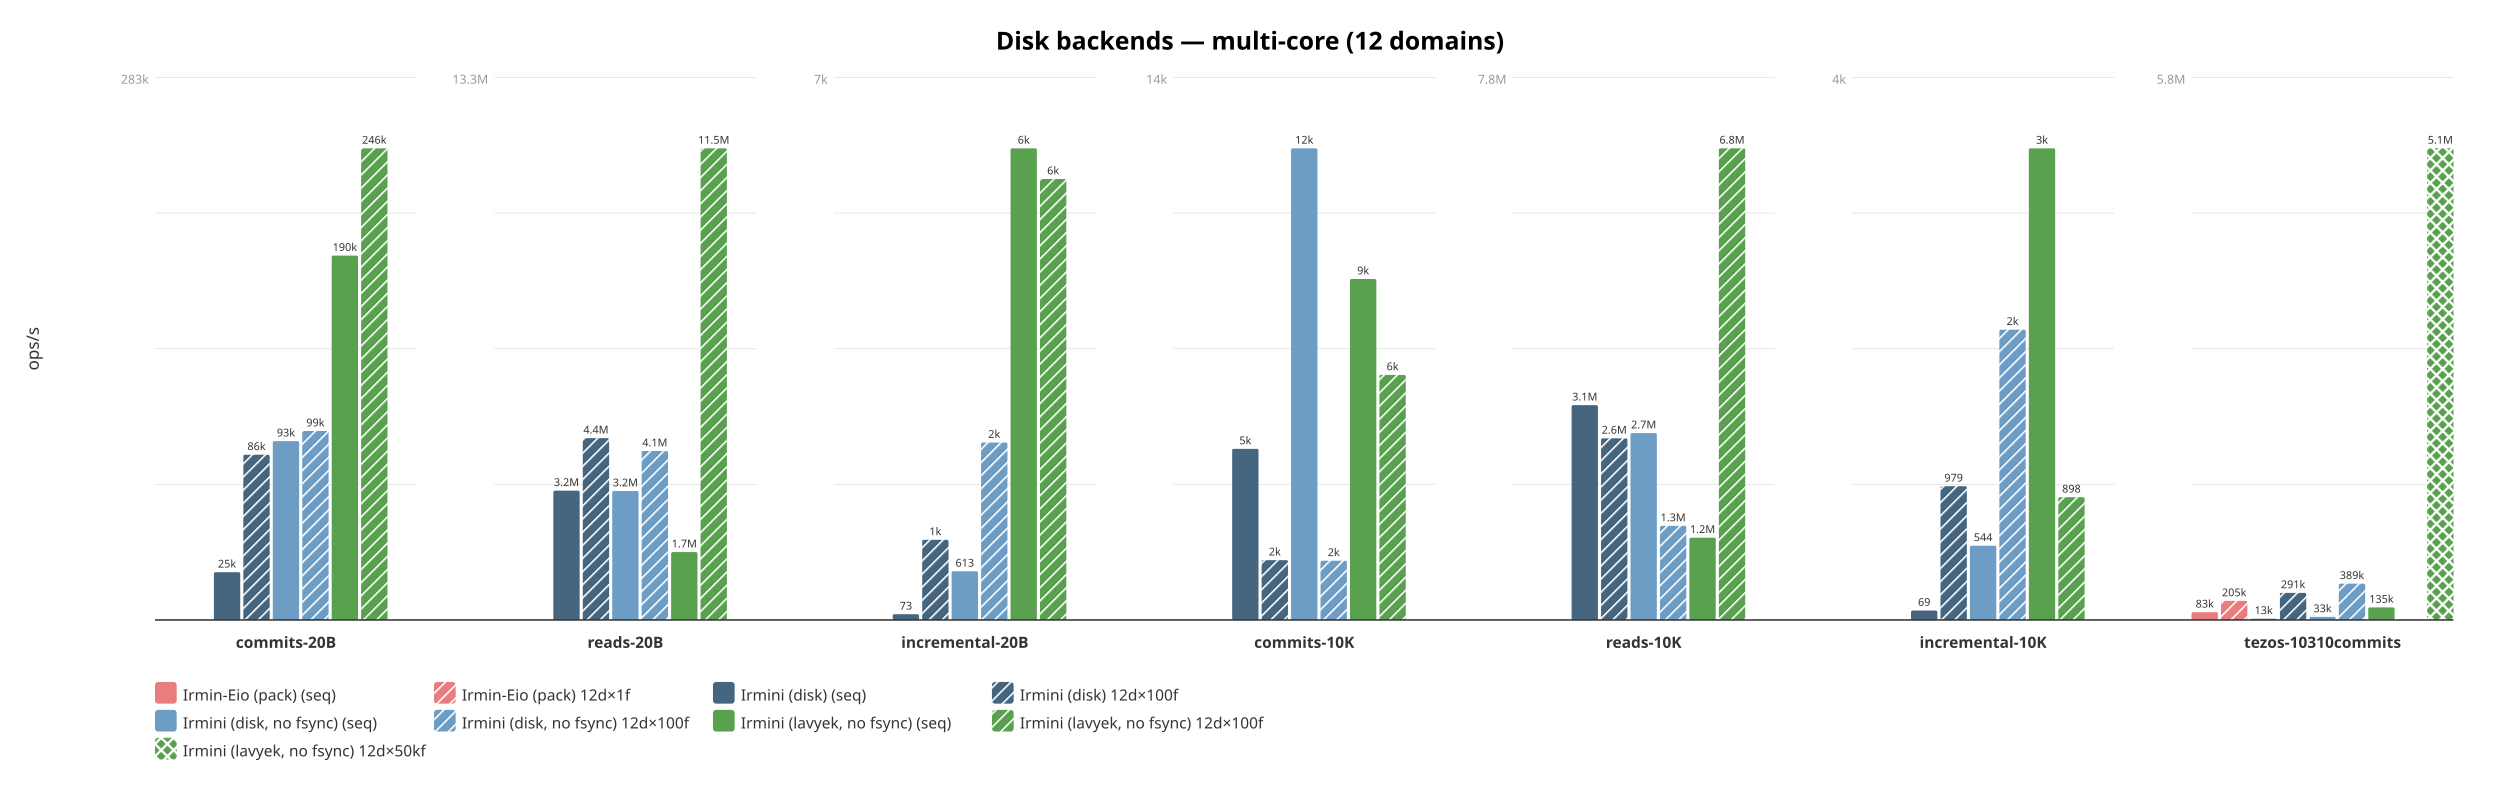
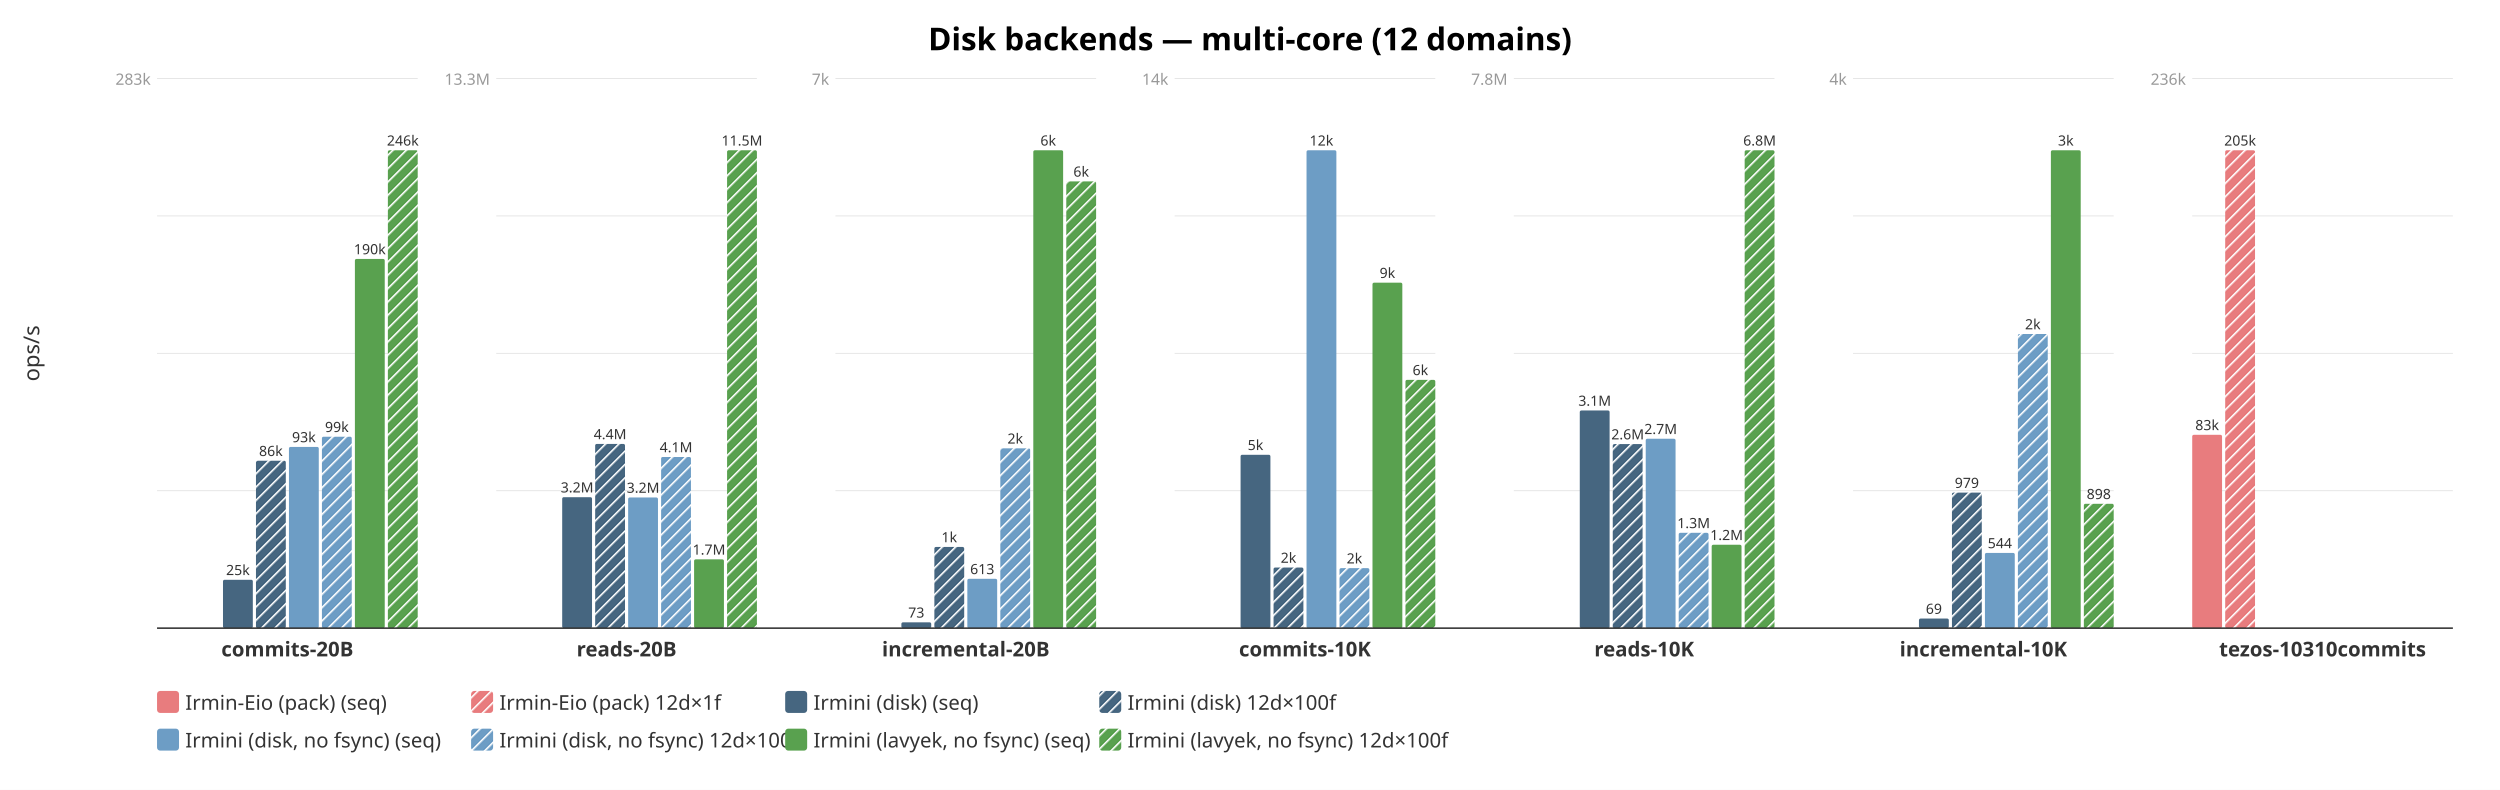
- <svg xmlns="http://www.w3.org/2000/svg" width="1613" height="509" font-family="system-ui, sans-serif" font-size="11">
-   <rect width="1613" height="509" fill="white" />
+ <svg xmlns="http://www.w3.org/2000/svg" width="1592" height="503" font-family="system-ui, sans-serif" font-size="14">
+   <rect width="1592" height="503" fill="white" />
  <defs>
-     <pattern id="hatch-708" width="6" height="6" patternUnits="userSpaceOnUse" patternTransform="rotate(45)">
+     <pattern id="hatch-9474" width="6" height="6" patternUnits="userSpaceOnUse" patternTransform="rotate(45)">
      <rect width="6" height="6" fill="#e87c7e" />
      <line x1="0" y1="0" x2="0" y2="6" stroke="white" stroke-width="2" />
    </pattern>
-     <pattern id="hatch-6884" width="6" height="6" patternUnits="userSpaceOnUse" patternTransform="rotate(45)">
+     <pattern id="hatch-3422" width="6" height="6" patternUnits="userSpaceOnUse" patternTransform="rotate(45)">
      <rect width="6" height="6" fill="#466680" />
      <line x1="0" y1="0" x2="0" y2="6" stroke="white" stroke-width="2" />
    </pattern>
-     <pattern id="hatch-5323" width="6" height="6" patternUnits="userSpaceOnUse" patternTransform="rotate(45)">
+     <pattern id="hatch-100" width="6" height="6" patternUnits="userSpaceOnUse" patternTransform="rotate(45)">
      <rect width="6" height="6" fill="#6d9dc5" />
      <line x1="0" y1="0" x2="0" y2="6" stroke="white" stroke-width="2" />
    </pattern>
-     <pattern id="hatch-4051" width="6" height="6" patternUnits="userSpaceOnUse" patternTransform="rotate(45)">
+     <pattern id="hatch-9558" width="6" height="6" patternUnits="userSpaceOnUse" patternTransform="rotate(45)">
      <rect width="6" height="6" fill="#59a14f" />
      <line x1="0" y1="0" x2="0" y2="6" stroke="white" stroke-width="2" />
    </pattern>
-     <pattern id="hatch-1624" width="8" height="8" patternUnits="userSpaceOnUse">
-       <rect width="8" height="8" fill="#59a14f" />
-       <line x1="0" y1="0" x2="8" y2="8" stroke="white" stroke-width="1.5" />
-       <line x1="8" y1="0" x2="0" y2="8" stroke="white" stroke-width="1.5" />
-     </pattern>
  </defs>
-   <text x="806.5" y="32" text-anchor="middle" font-size="16" font-weight="bold">Disk backends — multi-core (12 domains)</text>
+   <text x="796.0" y="32" text-anchor="middle" font-size="20" font-weight="bold">Disk backends — multi-core (12 domains)</text>
  <g transform="translate(100,50)">
-     <text x="-75" y="175.0" text-anchor="middle" font-size="11" fill="#333" transform="rotate(-90,-75,175.0)">ops/s</text>
-     <line x1="0" y1="262.5" x2="169" y2="262.5" stroke="#e0e0e0" stroke-width="0.5" />
-     <line x1="0" y1="175.0" x2="169" y2="175.0" stroke="#e0e0e0" stroke-width="0.5" />
-     <line x1="0" y1="87.5" x2="169" y2="87.5" stroke="#e0e0e0" stroke-width="0.5" />
-     <line x1="0" y1="0.0" x2="169" y2="0.0" stroke="#e0e0e0" stroke-width="0.5" />
-     <text x="-4.0" y="4.0" text-anchor="end" font-size="8" fill="#999">283k</text>
-     <rect x="38.0" y="319.2" width="17" height="30.8" fill="#466680" rx="1" />
-     <text x="46.5" y="316.2" text-anchor="middle" font-size="7" fill="#333">25k</text>
-     <rect x="57.0" y="243.4" width="17" height="106.6" fill="url(#hatch-6884)" rx="1" />
-     <text x="65.5" y="240.4" text-anchor="middle" font-size="7" fill="#333">86k</text>
-     <rect x="76.0" y="234.6" width="17" height="115.4" fill="#6d9dc5" rx="1" />
-     <text x="84.5" y="231.6" text-anchor="middle" font-size="7" fill="#333">93k</text>
-     <rect x="95.0" y="228.1" width="17" height="121.9" fill="url(#hatch-5323)" rx="1" />
-     <text x="103.5" y="225.1" text-anchor="middle" font-size="7" fill="#333">99k</text>
-     <rect x="114.0" y="114.9" width="17" height="235.1" fill="#59a14f" rx="1" />
-     <text x="122.5" y="111.9" text-anchor="middle" font-size="7" fill="#333">190k</text>
-     <rect x="133.0" y="45.7" width="17" height="304.3" fill="url(#hatch-4051)" rx="1" />
-     <text x="141.5" y="42.7" text-anchor="middle" font-size="7" fill="#333">246k</text>
-     <text x="84.5" y="368" text-anchor="middle" font-size="10" font-weight="bold" fill="#333">commits-20B</text>
-     <line x1="219" y1="262.5" x2="388" y2="262.5" stroke="#e0e0e0" stroke-width="0.5" />
-     <line x1="219" y1="175.0" x2="388" y2="175.0" stroke="#e0e0e0" stroke-width="0.5" />
-     <line x1="219" y1="87.5" x2="388" y2="87.5" stroke="#e0e0e0" stroke-width="0.5" />
-     <line x1="219" y1="0.0" x2="388" y2="0.0" stroke="#e0e0e0" stroke-width="0.5" />
-     <text x="215.0" y="4.0" text-anchor="end" font-size="8" fill="#999">13.3M</text>
-     <rect x="257.0" y="266.6" width="17" height="83.4" fill="#466680" rx="1" />
-     <text x="265.5" y="263.6" text-anchor="middle" font-size="7" fill="#333">3.2M</text>
-     <rect x="276.0" y="232.7" width="17" height="117.3" fill="url(#hatch-6884)" rx="1" />
-     <text x="284.5" y="229.7" text-anchor="middle" font-size="7" fill="#333">4.4M</text>
-     <rect x="295.0" y="266.8" width="17" height="83.2" fill="#6d9dc5" rx="1" />
-     <text x="303.5" y="263.8" text-anchor="middle" font-size="7" fill="#333">3.2M</text>
-     <rect x="314.0" y="241.0" width="17" height="109.0" fill="url(#hatch-5323)" rx="1" />
-     <text x="322.5" y="238.0" text-anchor="middle" font-size="7" fill="#333">4.1M</text>
-     <rect x="333.0" y="306.2" width="17" height="43.8" fill="#59a14f" rx="1" />
-     <text x="341.5" y="303.2" text-anchor="middle" font-size="7" fill="#333">1.7M</text>
-     <rect x="352.0" y="45.7" width="17" height="304.3" fill="url(#hatch-4051)" rx="1" />
-     <text x="360.5" y="42.7" text-anchor="middle" font-size="7" fill="#333">11.5M</text>
-     <text x="303.5" y="368" text-anchor="middle" font-size="10" font-weight="bold" fill="#333">reads-20B</text>
-     <line x1="438" y1="262.5" x2="607" y2="262.5" stroke="#e0e0e0" stroke-width="0.5" />
-     <line x1="438" y1="175.0" x2="607" y2="175.0" stroke="#e0e0e0" stroke-width="0.5" />
-     <line x1="438" y1="87.5" x2="607" y2="87.5" stroke="#e0e0e0" stroke-width="0.5" />
-     <line x1="438" y1="0.0" x2="607" y2="0.0" stroke="#e0e0e0" stroke-width="0.5" />
-     <text x="434.0" y="4.0" text-anchor="end" font-size="8" fill="#999">7k</text>
-     <rect x="476.0" y="346.3" width="17" height="3.7" fill="#466680" rx="1" />
-     <text x="484.5" y="343.3" text-anchor="middle" font-size="7" fill="#333">73</text>
-     <rect x="495.0" y="298.3" width="17" height="51.7" fill="url(#hatch-6884)" rx="1" />
-     <text x="503.5" y="295.3" text-anchor="middle" font-size="7" fill="#333">1k</text>
-     <rect x="514.0" y="318.6" width="17" height="31.4" fill="#6d9dc5" rx="1" />
-     <text x="522.5" y="315.6" text-anchor="middle" font-size="7" fill="#333">613</text>
-     <rect x="533.0" y="235.5" width="17" height="114.5" fill="url(#hatch-5323)" rx="1" />
-     <text x="541.5" y="232.5" text-anchor="middle" font-size="7" fill="#333">2k</text>
-     <rect x="552.0" y="45.7" width="17" height="304.3" fill="#59a14f" rx="1" />
-     <text x="560.5" y="42.7" text-anchor="middle" font-size="7" fill="#333">6k</text>
-     <rect x="571.0" y="65.5" width="17" height="284.5" fill="url(#hatch-4051)" rx="1" />
-     <text x="579.5" y="62.5" text-anchor="middle" font-size="7" fill="#333">6k</text>
-     <text x="522.5" y="368" text-anchor="middle" font-size="10" font-weight="bold" fill="#333">incremental-20B</text>
-     <line x1="657" y1="262.5" x2="826" y2="262.5" stroke="#e0e0e0" stroke-width="0.5" />
-     <line x1="657" y1="175.0" x2="826" y2="175.0" stroke="#e0e0e0" stroke-width="0.5" />
-     <line x1="657" y1="87.5" x2="826" y2="87.5" stroke="#e0e0e0" stroke-width="0.5" />
-     <line x1="657" y1="0.0" x2="826" y2="0.0" stroke="#e0e0e0" stroke-width="0.5" />
-     <text x="653.0" y="4.0" text-anchor="end" font-size="8" fill="#999">14k</text>
-     <rect x="695.0" y="239.6" width="17" height="110.4" fill="#466680" rx="1" />
-     <text x="703.5" y="236.6" text-anchor="middle" font-size="7" fill="#333">5k</text>
-     <rect x="714.0" y="311.4" width="17" height="38.6" fill="url(#hatch-6884)" rx="1" />
-     <text x="722.5" y="308.4" text-anchor="middle" font-size="7" fill="#333">2k</text>
-     <rect x="733.0" y="45.7" width="17" height="304.3" fill="#6d9dc5" rx="1" />
-     <text x="741.5" y="42.7" text-anchor="middle" font-size="7" fill="#333">12k</text>
-     <rect x="752.0" y="311.8" width="17" height="38.2" fill="url(#hatch-5323)" rx="1" />
-     <text x="760.5" y="308.8" text-anchor="middle" font-size="7" fill="#333">2k</text>
-     <rect x="771.0" y="130.0" width="17" height="220.0" fill="#59a14f" rx="1" />
-     <text x="779.5" y="127.0" text-anchor="middle" font-size="7" fill="#333">9k</text>
-     <rect x="790.0" y="191.9" width="17" height="158.1" fill="url(#hatch-4051)" rx="1" />
-     <text x="798.5" y="188.9" text-anchor="middle" font-size="7" fill="#333">6k</text>
-     <text x="741.5" y="368" text-anchor="middle" font-size="10" font-weight="bold" fill="#333">commits-10K</text>
-     <line x1="876" y1="262.5" x2="1045" y2="262.5" stroke="#e0e0e0" stroke-width="0.5" />
-     <line x1="876" y1="175.0" x2="1045" y2="175.0" stroke="#e0e0e0" stroke-width="0.5" />
-     <line x1="876" y1="87.5" x2="1045" y2="87.5" stroke="#e0e0e0" stroke-width="0.5" />
-     <line x1="876" y1="0.0" x2="1045" y2="0.0" stroke="#e0e0e0" stroke-width="0.5" />
-     <text x="872.0" y="4.0" text-anchor="end" font-size="8" fill="#999">7.8M</text>
-     <rect x="914.0" y="211.4" width="17" height="138.6" fill="#466680" rx="1" />
-     <text x="922.5" y="208.4" text-anchor="middle" font-size="7" fill="#333">3.1M</text>
-     <rect x="933.0" y="232.8" width="17" height="117.2" fill="url(#hatch-6884)" rx="1" />
-     <text x="941.5" y="229.8" text-anchor="middle" font-size="7" fill="#333">2.6M</text>
-     <rect x="952.0" y="229.4" width="17" height="120.6" fill="#6d9dc5" rx="1" />
-     <text x="960.5" y="226.4" text-anchor="middle" font-size="7" fill="#333">2.7M</text>
-     <rect x="971.0" y="289.3" width="17" height="60.7" fill="url(#hatch-5323)" rx="1" />
-     <text x="979.5" y="286.3" text-anchor="middle" font-size="7" fill="#333">1.3M</text>
-     <rect x="990.0" y="296.9" width="17" height="53.1" fill="#59a14f" rx="1" />
-     <text x="998.5" y="293.9" text-anchor="middle" font-size="7" fill="#333">1.2M</text>
-     <rect x="1009.0" y="45.7" width="17" height="304.3" fill="url(#hatch-4051)" rx="1" />
-     <text x="1017.5" y="42.7" text-anchor="middle" font-size="7" fill="#333">6.8M</text>
-     <text x="960.5" y="368" text-anchor="middle" font-size="10" font-weight="bold" fill="#333">reads-10K</text>
-     <line x1="1095" y1="262.5" x2="1264" y2="262.5" stroke="#e0e0e0" stroke-width="0.5" />
-     <line x1="1095" y1="175.0" x2="1264" y2="175.0" stroke="#e0e0e0" stroke-width="0.5" />
-     <line x1="1095" y1="87.5" x2="1264" y2="87.5" stroke="#e0e0e0" stroke-width="0.5" />
-     <line x1="1095" y1="0.0" x2="1264" y2="0.0" stroke="#e0e0e0" stroke-width="0.5" />
-     <text x="1091.0" y="4.0" text-anchor="end" font-size="8" fill="#999">4k</text>
-     <rect x="1133.0" y="343.9" width="17" height="6.1" fill="#466680" rx="1" />
-     <text x="1141.5" y="340.9" text-anchor="middle" font-size="7" fill="#333">69</text>
-     <rect x="1152.0" y="263.7" width="17" height="86.3" fill="url(#hatch-6884)" rx="1" />
-     <text x="1160.5" y="260.7" text-anchor="middle" font-size="7" fill="#333">979</text>
-     <rect x="1171.0" y="302.1" width="17" height="47.9" fill="#6d9dc5" rx="1" />
-     <text x="1179.5" y="299.1" text-anchor="middle" font-size="7" fill="#333">544</text>
-     <rect x="1190.0" y="162.7" width="17" height="187.3" fill="url(#hatch-5323)" rx="1" />
-     <text x="1198.5" y="159.7" text-anchor="middle" font-size="7" fill="#333">2k</text>
-     <rect x="1209.0" y="45.7" width="17" height="304.3" fill="#59a14f" rx="1" />
-     <text x="1217.5" y="42.7" text-anchor="middle" font-size="7" fill="#333">3k</text>
-     <rect x="1228.0" y="270.8" width="17" height="79.2" fill="url(#hatch-4051)" rx="1" />
-     <text x="1236.5" y="267.8" text-anchor="middle" font-size="7" fill="#333">898</text>
-     <text x="1179.5" y="368" text-anchor="middle" font-size="10" font-weight="bold" fill="#333">incremental-10K</text>
-     <line x1="1314" y1="262.5" x2="1483" y2="262.5" stroke="#e0e0e0" stroke-width="0.5" />
-     <line x1="1314" y1="175.0" x2="1483" y2="175.0" stroke="#e0e0e0" stroke-width="0.5" />
-     <line x1="1314" y1="87.5" x2="1483" y2="87.5" stroke="#e0e0e0" stroke-width="0.5" />
-     <line x1="1314" y1="0.0" x2="1483" y2="0.0" stroke="#e0e0e0" stroke-width="0.5" />
-     <text x="1310.0" y="4.0" text-anchor="end" font-size="8" fill="#999">5.8M</text>
-     <rect x="1314.0" y="345.0" width="17" height="5.0" fill="#e87c7e" rx="1" />
-     <text x="1322.5" y="342.0" text-anchor="middle" font-size="7" fill="#333">83k</text>
-     <rect x="1333.0" y="337.7" width="17" height="12.3" fill="url(#hatch-708)" rx="1" />
-     <text x="1341.5" y="334.7" text-anchor="middle" font-size="7" fill="#333">205k</text>
-     <rect x="1352.0" y="349.2" width="17" height="0.8" fill="#466680" rx="1" />
-     <text x="1360.5" y="346.2" text-anchor="middle" font-size="7" fill="#333">13k</text>
-     <rect x="1371.0" y="332.5" width="17" height="17.5" fill="url(#hatch-6884)" rx="1" />
-     <text x="1379.5" y="329.5" text-anchor="middle" font-size="7" fill="#333">291k</text>
-     <rect x="1390.0" y="348.0" width="17" height="2.0" fill="#6d9dc5" rx="1" />
-     <text x="1398.5" y="345.0" text-anchor="middle" font-size="7" fill="#333">33k</text>
-     <rect x="1409.0" y="326.6" width="17" height="23.4" fill="url(#hatch-5323)" rx="1" />
-     <text x="1417.5" y="323.6" text-anchor="middle" font-size="7" fill="#333">389k</text>
-     <rect x="1428.0" y="341.9" width="17" height="8.1" fill="#59a14f" rx="1" />
-     <text x="1436.5" y="338.9" text-anchor="middle" font-size="7" fill="#333">135k</text>
-     <rect x="1466.0" y="45.7" width="17" height="304.3" fill="url(#hatch-1624)" rx="1" />
-     <text x="1474.5" y="42.7" text-anchor="middle" font-size="7" fill="#333">5.1M</text>
-     <text x="1398.5" y="368" text-anchor="middle" font-size="10" font-weight="bold" fill="#333">tezos-10310commits</text>
-     <line x1="0" y1="350" x2="1483" y2="350" stroke="#333" stroke-width="1" />
+     <text x="-75" y="175.0" text-anchor="middle" font-size="14" fill="#333" transform="rotate(-90,-75,175.0)">ops/s</text>
+     <line x1="0" y1="262.5" x2="166" y2="262.5" stroke="#e0e0e0" stroke-width="0.5" />
+     <line x1="0" y1="175.0" x2="166" y2="175.0" stroke="#e0e0e0" stroke-width="0.5" />
+     <line x1="0" y1="87.5" x2="166" y2="87.5" stroke="#e0e0e0" stroke-width="0.5" />
+     <line x1="0" y1="0.0" x2="166" y2="0.0" stroke="#e0e0e0" stroke-width="0.5" />
+     <text x="-4.0" y="4.0" text-anchor="end" font-size="10" fill="#999">283k</text>
+     <rect x="42.0" y="319.2" width="19" height="30.8" fill="#466680" rx="1" />
+     <text x="51.5" y="316.2" text-anchor="middle" font-size="9" fill="#333">25k</text>
+     <rect x="63.0" y="243.4" width="19" height="106.6" fill="url(#hatch-3422)" rx="1" />
+     <text x="72.5" y="240.4" text-anchor="middle" font-size="9" fill="#333">86k</text>
+     <rect x="84.0" y="234.6" width="19" height="115.4" fill="#6d9dc5" rx="1" />
+     <text x="93.5" y="231.6" text-anchor="middle" font-size="9" fill="#333">93k</text>
+     <rect x="105.0" y="228.1" width="19" height="121.9" fill="url(#hatch-100)" rx="1" />
+     <text x="114.5" y="225.1" text-anchor="middle" font-size="9" fill="#333">99k</text>
+     <rect x="126.0" y="114.9" width="19" height="235.1" fill="#59a14f" rx="1" />
+     <text x="135.5" y="111.9" text-anchor="middle" font-size="9" fill="#333">190k</text>
+     <rect x="147.0" y="45.7" width="19" height="304.3" fill="url(#hatch-9558)" rx="1" />
+     <text x="156.5" y="42.7" text-anchor="middle" font-size="9" fill="#333">246k</text>
+     <text x="83.0" y="368" text-anchor="middle" font-size="13" font-weight="bold" fill="#333">commits-20B</text>
+     <line x1="216" y1="262.5" x2="382" y2="262.5" stroke="#e0e0e0" stroke-width="0.5" />
+     <line x1="216" y1="175.0" x2="382" y2="175.0" stroke="#e0e0e0" stroke-width="0.5" />
+     <line x1="216" y1="87.5" x2="382" y2="87.5" stroke="#e0e0e0" stroke-width="0.5" />
+     <line x1="216" y1="0.0" x2="382" y2="0.0" stroke="#e0e0e0" stroke-width="0.5" />
+     <text x="212.0" y="4.0" text-anchor="end" font-size="10" fill="#999">13.3M</text>
+     <rect x="258.0" y="266.6" width="19" height="83.4" fill="#466680" rx="1" />
+     <text x="267.5" y="263.6" text-anchor="middle" font-size="9" fill="#333">3.2M</text>
+     <rect x="279.0" y="232.7" width="19" height="117.3" fill="url(#hatch-3422)" rx="1" />
+     <text x="288.5" y="229.7" text-anchor="middle" font-size="9" fill="#333">4.4M</text>
+     <rect x="300.0" y="266.8" width="19" height="83.2" fill="#6d9dc5" rx="1" />
+     <text x="309.5" y="263.8" text-anchor="middle" font-size="9" fill="#333">3.2M</text>
+     <rect x="321.0" y="241.0" width="19" height="109.0" fill="url(#hatch-100)" rx="1" />
+     <text x="330.5" y="238.0" text-anchor="middle" font-size="9" fill="#333">4.1M</text>
+     <rect x="342.0" y="306.2" width="19" height="43.8" fill="#59a14f" rx="1" />
+     <text x="351.5" y="303.2" text-anchor="middle" font-size="9" fill="#333">1.7M</text>
+     <rect x="363.0" y="45.7" width="19" height="304.3" fill="url(#hatch-9558)" rx="1" />
+     <text x="372.5" y="42.7" text-anchor="middle" font-size="9" fill="#333">11.5M</text>
+     <text x="299.0" y="368" text-anchor="middle" font-size="13" font-weight="bold" fill="#333">reads-20B</text>
+     <line x1="432" y1="262.5" x2="598" y2="262.5" stroke="#e0e0e0" stroke-width="0.5" />
+     <line x1="432" y1="175.0" x2="598" y2="175.0" stroke="#e0e0e0" stroke-width="0.5" />
+     <line x1="432" y1="87.5" x2="598" y2="87.5" stroke="#e0e0e0" stroke-width="0.5" />
+     <line x1="432" y1="0.0" x2="598" y2="0.0" stroke="#e0e0e0" stroke-width="0.5" />
+     <text x="428.0" y="4.0" text-anchor="end" font-size="10" fill="#999">7k</text>
+     <rect x="474.0" y="346.3" width="19" height="3.7" fill="#466680" rx="1" />
+     <text x="483.5" y="343.3" text-anchor="middle" font-size="9" fill="#333">73</text>
+     <rect x="495.0" y="298.3" width="19" height="51.7" fill="url(#hatch-3422)" rx="1" />
+     <text x="504.5" y="295.3" text-anchor="middle" font-size="9" fill="#333">1k</text>
+     <rect x="516.0" y="318.6" width="19" height="31.4" fill="#6d9dc5" rx="1" />
+     <text x="525.5" y="315.6" text-anchor="middle" font-size="9" fill="#333">613</text>
+     <rect x="537.0" y="235.5" width="19" height="114.5" fill="url(#hatch-100)" rx="1" />
+     <text x="546.5" y="232.5" text-anchor="middle" font-size="9" fill="#333">2k</text>
+     <rect x="558.0" y="45.7" width="19" height="304.3" fill="#59a14f" rx="1" />
+     <text x="567.5" y="42.7" text-anchor="middle" font-size="9" fill="#333">6k</text>
+     <rect x="579.0" y="65.5" width="19" height="284.5" fill="url(#hatch-9558)" rx="1" />
+     <text x="588.5" y="62.5" text-anchor="middle" font-size="9" fill="#333">6k</text>
+     <text x="515.0" y="368" text-anchor="middle" font-size="13" font-weight="bold" fill="#333">incremental-20B</text>
+     <line x1="648" y1="262.5" x2="814" y2="262.5" stroke="#e0e0e0" stroke-width="0.5" />
+     <line x1="648" y1="175.0" x2="814" y2="175.0" stroke="#e0e0e0" stroke-width="0.5" />
+     <line x1="648" y1="87.5" x2="814" y2="87.5" stroke="#e0e0e0" stroke-width="0.5" />
+     <line x1="648" y1="0.0" x2="814" y2="0.0" stroke="#e0e0e0" stroke-width="0.5" />
+     <text x="644.0" y="4.0" text-anchor="end" font-size="10" fill="#999">14k</text>
+     <rect x="690.0" y="239.6" width="19" height="110.4" fill="#466680" rx="1" />
+     <text x="699.5" y="236.6" text-anchor="middle" font-size="9" fill="#333">5k</text>
+     <rect x="711.0" y="311.4" width="19" height="38.6" fill="url(#hatch-3422)" rx="1" />
+     <text x="720.5" y="308.4" text-anchor="middle" font-size="9" fill="#333">2k</text>
+     <rect x="732.0" y="45.7" width="19" height="304.3" fill="#6d9dc5" rx="1" />
+     <text x="741.5" y="42.7" text-anchor="middle" font-size="9" fill="#333">12k</text>
+     <rect x="753.0" y="311.8" width="19" height="38.2" fill="url(#hatch-100)" rx="1" />
+     <text x="762.5" y="308.8" text-anchor="middle" font-size="9" fill="#333">2k</text>
+     <rect x="774.0" y="130.0" width="19" height="220.0" fill="#59a14f" rx="1" />
+     <text x="783.5" y="127.0" text-anchor="middle" font-size="9" fill="#333">9k</text>
+     <rect x="795.0" y="191.9" width="19" height="158.1" fill="url(#hatch-9558)" rx="1" />
+     <text x="804.5" y="188.9" text-anchor="middle" font-size="9" fill="#333">6k</text>
+     <text x="731.0" y="368" text-anchor="middle" font-size="13" font-weight="bold" fill="#333">commits-10K</text>
+     <line x1="864" y1="262.5" x2="1030" y2="262.5" stroke="#e0e0e0" stroke-width="0.5" />
+     <line x1="864" y1="175.0" x2="1030" y2="175.0" stroke="#e0e0e0" stroke-width="0.5" />
+     <line x1="864" y1="87.5" x2="1030" y2="87.5" stroke="#e0e0e0" stroke-width="0.5" />
+     <line x1="864" y1="0.0" x2="1030" y2="0.0" stroke="#e0e0e0" stroke-width="0.5" />
+     <text x="860.0" y="4.0" text-anchor="end" font-size="10" fill="#999">7.8M</text>
+     <rect x="906.0" y="211.4" width="19" height="138.6" fill="#466680" rx="1" />
+     <text x="915.5" y="208.4" text-anchor="middle" font-size="9" fill="#333">3.1M</text>
+     <rect x="927.0" y="232.8" width="19" height="117.2" fill="url(#hatch-3422)" rx="1" />
+     <text x="936.5" y="229.8" text-anchor="middle" font-size="9" fill="#333">2.6M</text>
+     <rect x="948.0" y="229.4" width="19" height="120.6" fill="#6d9dc5" rx="1" />
+     <text x="957.5" y="226.4" text-anchor="middle" font-size="9" fill="#333">2.7M</text>
+     <rect x="969.0" y="289.3" width="19" height="60.7" fill="url(#hatch-100)" rx="1" />
+     <text x="978.5" y="286.3" text-anchor="middle" font-size="9" fill="#333">1.3M</text>
+     <rect x="990.0" y="296.9" width="19" height="53.1" fill="#59a14f" rx="1" />
+     <text x="999.5" y="293.9" text-anchor="middle" font-size="9" fill="#333">1.2M</text>
+     <rect x="1011.0" y="45.7" width="19" height="304.3" fill="url(#hatch-9558)" rx="1" />
+     <text x="1020.5" y="42.7" text-anchor="middle" font-size="9" fill="#333">6.8M</text>
+     <text x="947.0" y="368" text-anchor="middle" font-size="13" font-weight="bold" fill="#333">reads-10K</text>
+     <line x1="1080" y1="262.5" x2="1246" y2="262.5" stroke="#e0e0e0" stroke-width="0.5" />
+     <line x1="1080" y1="175.0" x2="1246" y2="175.0" stroke="#e0e0e0" stroke-width="0.5" />
+     <line x1="1080" y1="87.5" x2="1246" y2="87.5" stroke="#e0e0e0" stroke-width="0.5" />
+     <line x1="1080" y1="0.0" x2="1246" y2="0.0" stroke="#e0e0e0" stroke-width="0.5" />
+     <text x="1076.0" y="4.0" text-anchor="end" font-size="10" fill="#999">4k</text>
+     <rect x="1122.0" y="343.9" width="19" height="6.1" fill="#466680" rx="1" />
+     <text x="1131.5" y="340.9" text-anchor="middle" font-size="9" fill="#333">69</text>
+     <rect x="1143.0" y="263.7" width="19" height="86.3" fill="url(#hatch-3422)" rx="1" />
+     <text x="1152.5" y="260.7" text-anchor="middle" font-size="9" fill="#333">979</text>
+     <rect x="1164.0" y="302.1" width="19" height="47.9" fill="#6d9dc5" rx="1" />
+     <text x="1173.5" y="299.1" text-anchor="middle" font-size="9" fill="#333">544</text>
+     <rect x="1185.0" y="162.7" width="19" height="187.3" fill="url(#hatch-100)" rx="1" />
+     <text x="1194.5" y="159.7" text-anchor="middle" font-size="9" fill="#333">2k</text>
+     <rect x="1206.0" y="45.7" width="19" height="304.3" fill="#59a14f" rx="1" />
+     <text x="1215.5" y="42.7" text-anchor="middle" font-size="9" fill="#333">3k</text>
+     <rect x="1227.0" y="270.8" width="19" height="79.2" fill="url(#hatch-9558)" rx="1" />
+     <text x="1236.5" y="267.8" text-anchor="middle" font-size="9" fill="#333">898</text>
+     <text x="1163.0" y="368" text-anchor="middle" font-size="13" font-weight="bold" fill="#333">incremental-10K</text>
+     <line x1="1296" y1="262.5" x2="1462" y2="262.5" stroke="#e0e0e0" stroke-width="0.5" />
+     <line x1="1296" y1="175.0" x2="1462" y2="175.0" stroke="#e0e0e0" stroke-width="0.5" />
+     <line x1="1296" y1="87.5" x2="1462" y2="87.5" stroke="#e0e0e0" stroke-width="0.5" />
+     <line x1="1296" y1="0.0" x2="1462" y2="0.0" stroke="#e0e0e0" stroke-width="0.5" />
+     <text x="1292.0" y="4.0" text-anchor="end" font-size="10" fill="#999">236k</text>
+     <rect x="1296.0" y="226.9" width="19" height="123.1" fill="#e87c7e" rx="1" />
+     <text x="1305.5" y="223.9" text-anchor="middle" font-size="9" fill="#333">83k</text>
+     <rect x="1317.0" y="45.7" width="19" height="304.3" fill="url(#hatch-9474)" rx="1" />
+     <text x="1326.5" y="42.7" text-anchor="middle" font-size="9" fill="#333">205k</text>
+     <text x="1379.0" y="368" text-anchor="middle" font-size="13" font-weight="bold" fill="#333">tezos-10310commits</text>
+     <line x1="0" y1="350" x2="1462" y2="350" stroke="#333" stroke-width="1" />
  </g>
  <g transform="translate(100,440)">
    <rect x="0" y="0" width="14" height="14" fill="#e87c7e" rx="2" />
-     <text x="18" y="12" font-size="10" fill="#333">Irmin-Eio (pack) (seq)</text>
-     <rect x="180" y="0" width="14" height="14" fill="url(#hatch-708)" rx="2" />
-     <text x="198" y="12" font-size="10" fill="#333">Irmin-Eio (pack) 12d×1f</text>
-     <rect x="360" y="0" width="14" height="14" fill="#466680" rx="2" />
-     <text x="378" y="12" font-size="10" fill="#333">Irmini (disk) (seq)</text>
-     <rect x="540" y="0" width="14" height="14" fill="url(#hatch-6884)" rx="2" />
-     <text x="558" y="12" font-size="10" fill="#333">Irmini (disk) 12d×100f</text>
-     <rect x="0" y="18" width="14" height="14" fill="#6d9dc5" rx="2" />
-     <text x="18" y="30" font-size="10" fill="#333">Irmini (disk, no fsync) (seq)</text>
-     <rect x="180" y="18" width="14" height="14" fill="url(#hatch-5323)" rx="2" />
-     <text x="198" y="30" font-size="10" fill="#333">Irmini (disk, no fsync) 12d×100f</text>
-     <rect x="360" y="18" width="14" height="14" fill="#59a14f" rx="2" />
-     <text x="378" y="30" font-size="10" fill="#333">Irmini (lavyek, no fsync) (seq)</text>
-     <rect x="540" y="18" width="14" height="14" fill="url(#hatch-4051)" rx="2" />
-     <text x="558" y="30" font-size="10" fill="#333">Irmini (lavyek, no fsync) 12d×100f</text>
-     <rect x="0" y="36" width="14" height="14" fill="url(#hatch-1624)" rx="2" />
-     <text x="18" y="48" font-size="10" fill="#333">Irmini (lavyek, no fsync) 12d×50kf</text>
+     <text x="18" y="12" font-size="13" fill="#333">Irmin-Eio (pack) (seq)</text>
+     <rect x="200" y="0" width="14" height="14" fill="url(#hatch-9474)" rx="2" />
+     <text x="218" y="12" font-size="13" fill="#333">Irmin-Eio (pack) 12d×1f</text>
+     <rect x="400" y="0" width="14" height="14" fill="#466680" rx="2" />
+     <text x="418" y="12" font-size="13" fill="#333">Irmini (disk) (seq)</text>
+     <rect x="600" y="0" width="14" height="14" fill="url(#hatch-3422)" rx="2" />
+     <text x="618" y="12" font-size="13" fill="#333">Irmini (disk) 12d×100f</text>
+     <rect x="0" y="24" width="14" height="14" fill="#6d9dc5" rx="2" />
+     <text x="18" y="36" font-size="13" fill="#333">Irmini (disk, no fsync) (seq)</text>
+     <rect x="200" y="24" width="14" height="14" fill="url(#hatch-100)" rx="2" />
+     <text x="218" y="36" font-size="13" fill="#333">Irmini (disk, no fsync) 12d×100f</text>
+     <rect x="400" y="24" width="14" height="14" fill="#59a14f" rx="2" />
+     <text x="418" y="36" font-size="13" fill="#333">Irmini (lavyek, no fsync) (seq)</text>
+     <rect x="600" y="24" width="14" height="14" fill="url(#hatch-9558)" rx="2" />
+     <text x="618" y="36" font-size="13" fill="#333">Irmini (lavyek, no fsync) 12d×100f</text>
  </g>
</svg>
